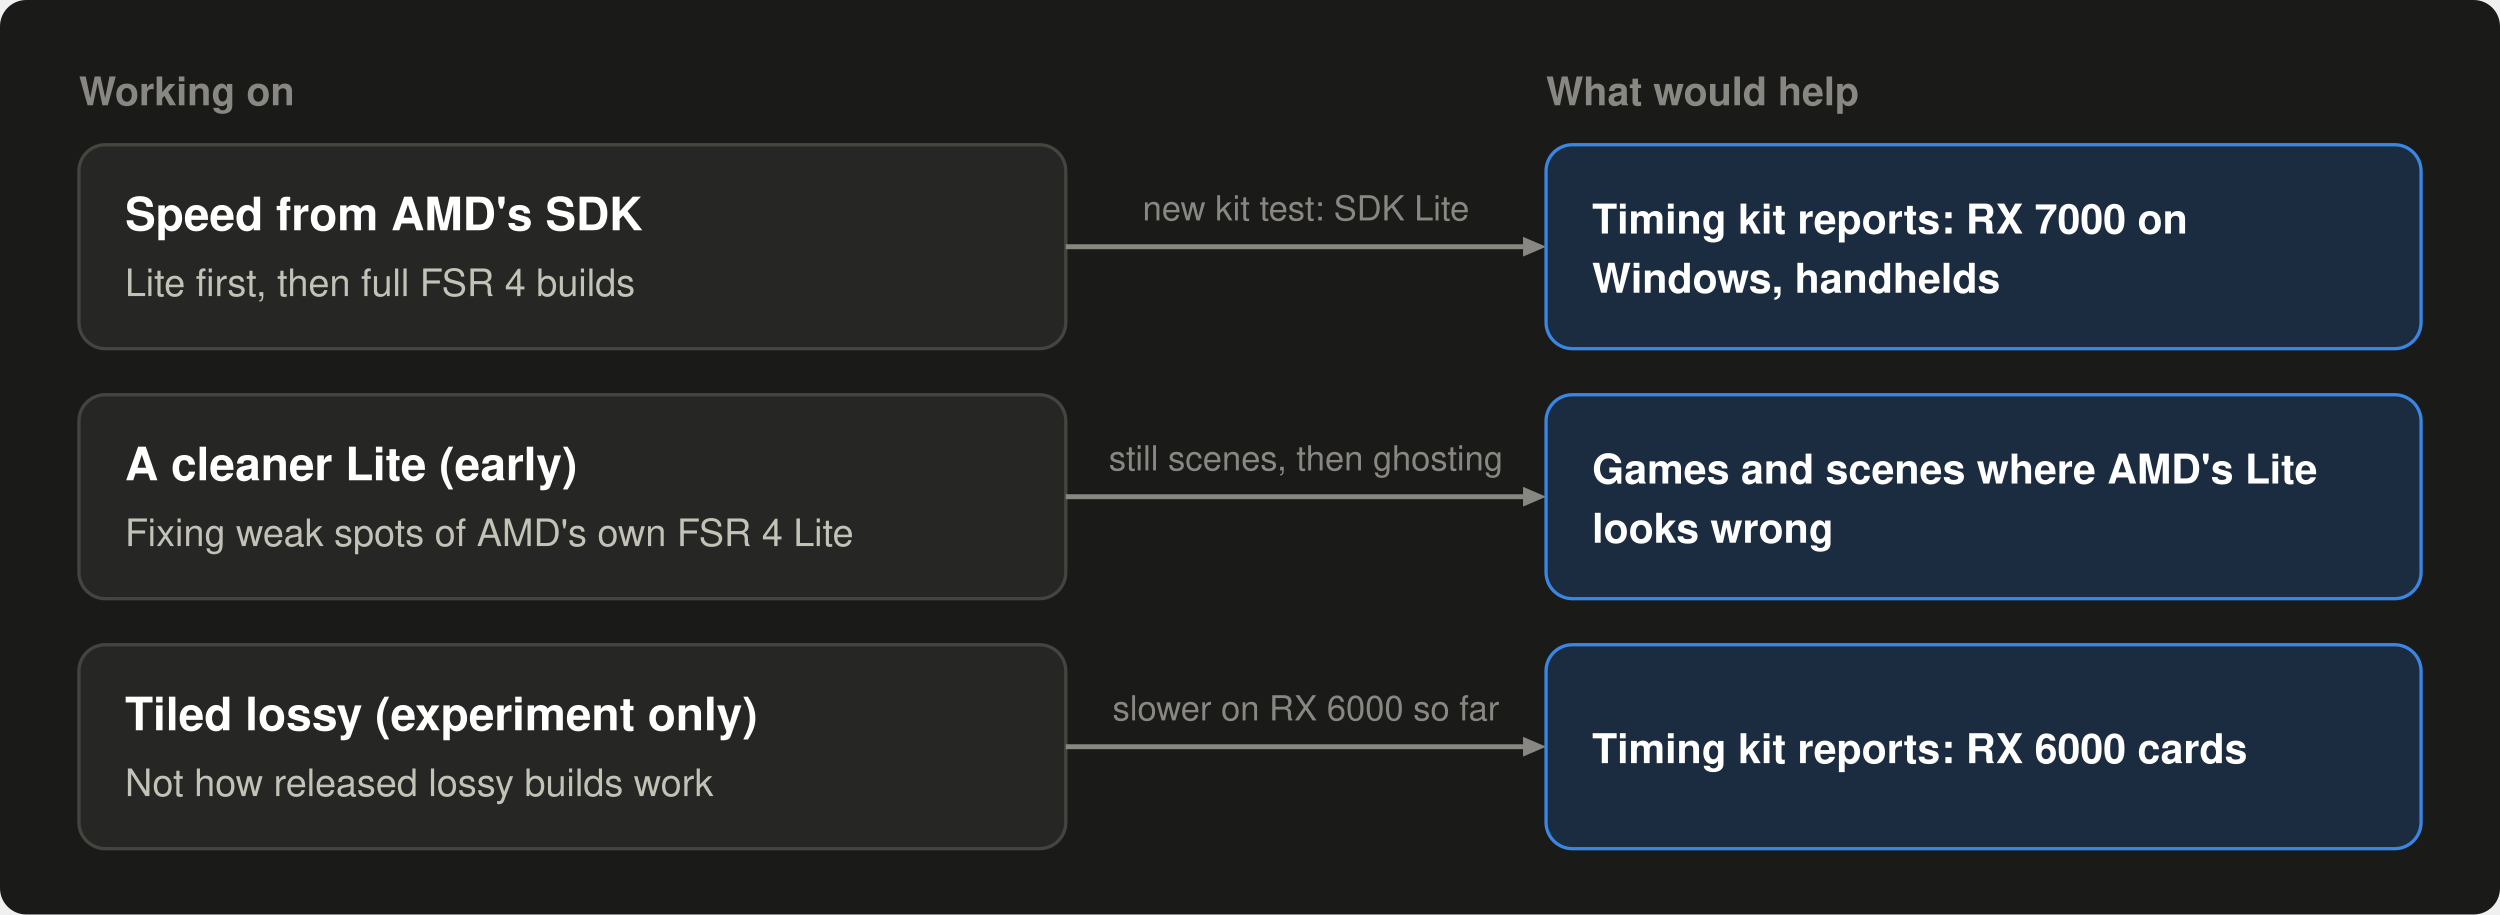
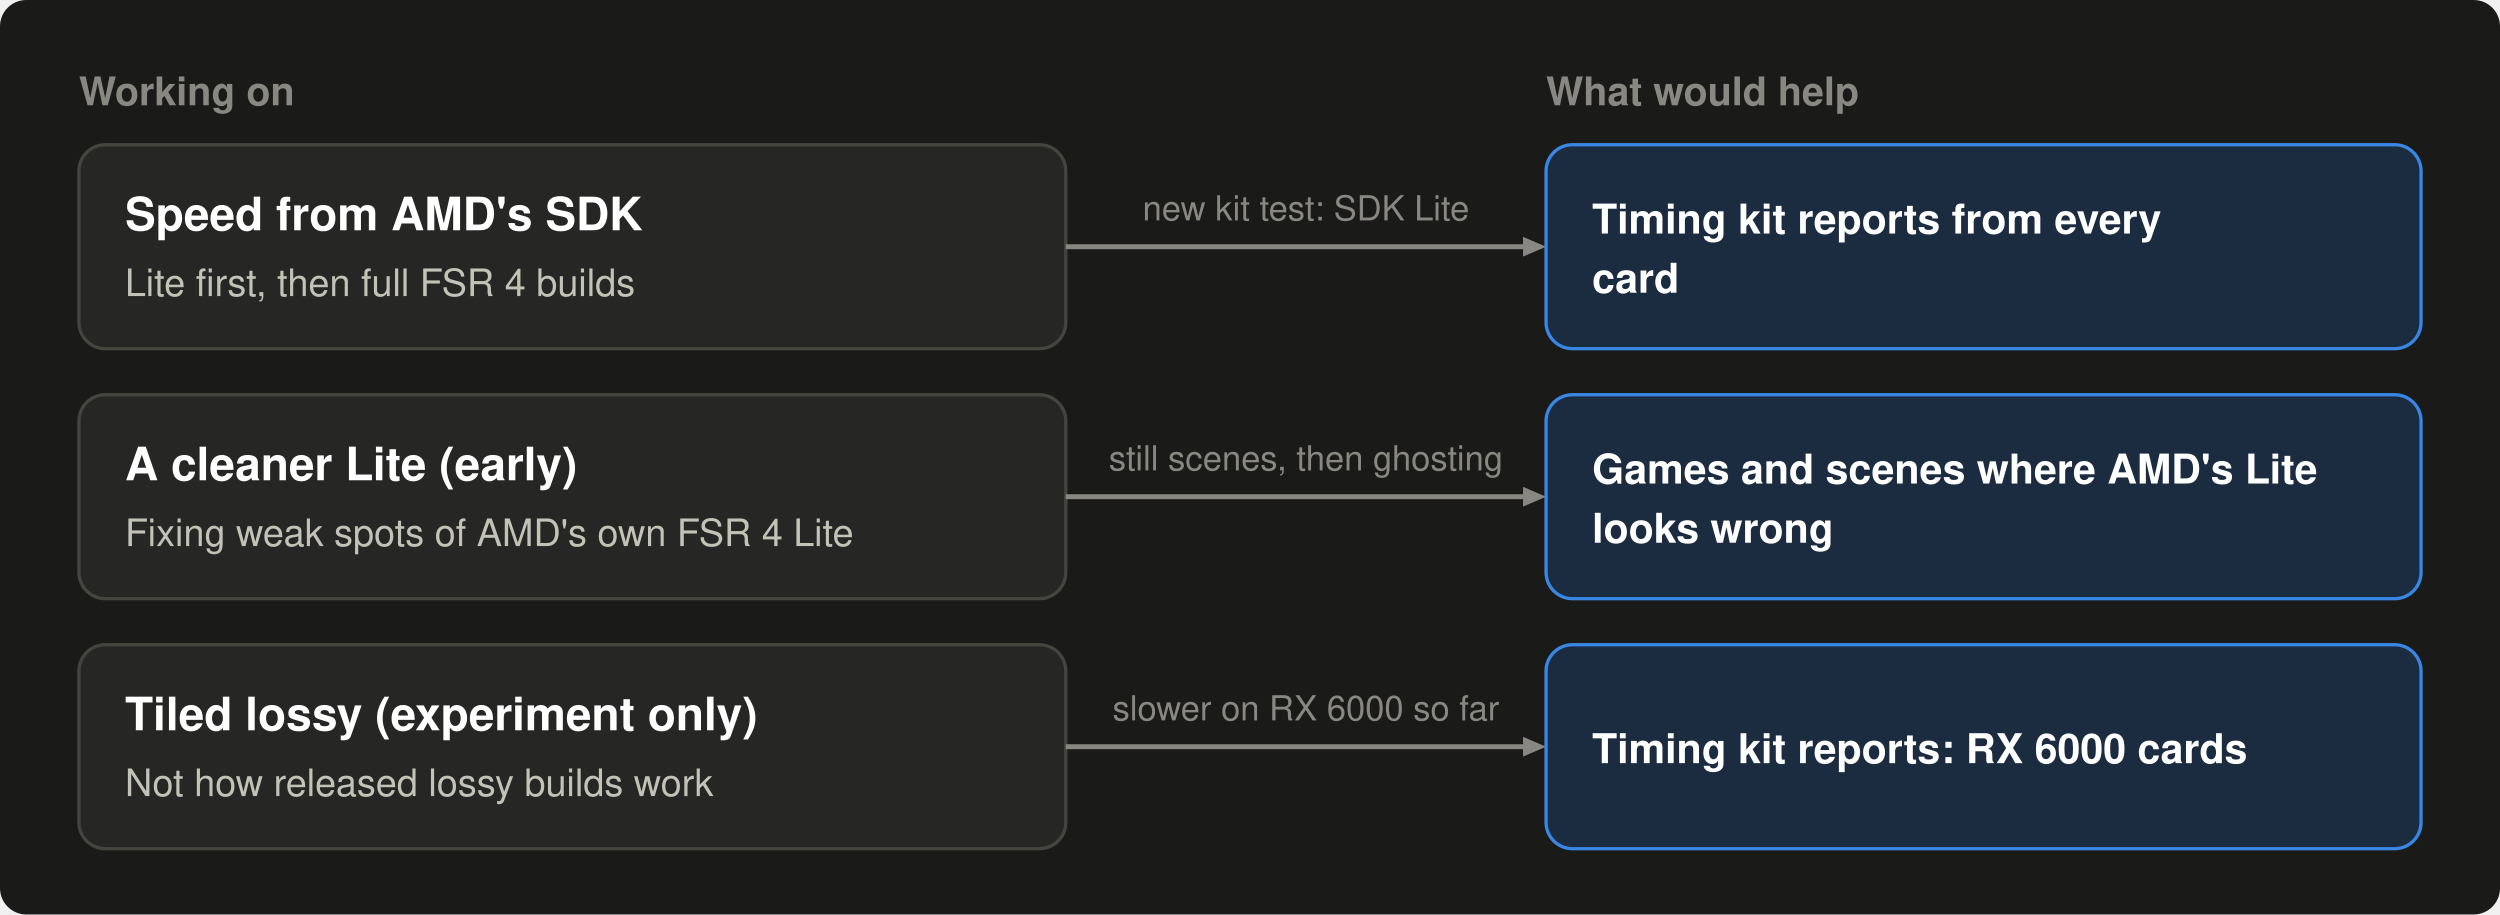
- <svg xmlns="http://www.w3.org/2000/svg" width="760" height="278" viewBox="0 0 760 278" role="img" aria-label="3 parts being worked on, each with what would help: Speed from AMD's SDK: Timing kit reports: RX 7000 on Windows, handhelds; A cleaner Lite (early): Games and scenes where AMD's Lite looks wrong; Tiled lossy (experiment only): Timing kit reports: RX 6000 cards">
+ <svg xmlns="http://www.w3.org/2000/svg" width="760" height="278" viewBox="0 0 760 278" role="img" aria-label="3 parts being worked on, each with what would help: Speed from AMD's SDK: Timing kit reports from every card; A cleaner Lite (early): Games and scenes where AMD's Lite looks wrong; Tiled lossy (experiment only): Timing kit reports: RX 6000 cards">
  <rect width="760" height="278" rx="8" fill="#1a1a19" />
  <text x="24" y="32" font-family="-apple-system, 'Segoe UI', Helvetica, Arial, sans-serif" font-size="12" font-weight="600" text-anchor="start" fill="#898781">Working on</text>
  <text x="470" y="32" font-family="-apple-system, 'Segoe UI', Helvetica, Arial, sans-serif" font-size="12" font-weight="600" text-anchor="start" fill="#898781">What would help</text>
  <rect x="24" y="44" width="300" height="62" rx="8" fill="#262624" stroke="#45453f" />
  <text x="38" y="70" font-family="-apple-system, 'Segoe UI', Helvetica, Arial, sans-serif" font-size="14" font-weight="600" text-anchor="start" fill="#ffffff">Speed from AMD's SDK</text>
  <text x="38" y="90" font-family="-apple-system, 'Segoe UI', Helvetica, Arial, sans-serif" font-size="11.5" text-anchor="start" fill="#c3c2b7">Lite first, then full FSR 4 builds</text>
  <line x1="324" y1="75" x2="463" y2="75" stroke="#898781" stroke-width="1.5" />
  <polygon points="470,75 463,72 463,78" fill="#898781" />
  <text x="397" y="67" font-family="-apple-system, 'Segoe UI', Helvetica, Arial, sans-serif" font-size="10.5" text-anchor="middle" fill="#898781">new kit test: SDK Lite</text>
  <rect x="470" y="44" width="266" height="62" rx="8" fill="#1c2c40" stroke="#3987e5" />
-   <text x="484" y="71" font-family="-apple-system, 'Segoe UI', Helvetica, Arial, sans-serif" font-size="12.5" font-weight="600" text-anchor="start" fill="#ffffff">Timing kit reports: RX 7000 on</text>
-   <text x="484" y="89" font-family="-apple-system, 'Segoe UI', Helvetica, Arial, sans-serif" font-size="12.5" font-weight="600" text-anchor="start" fill="#ffffff">Windows, handhelds</text>
+   <text x="484" y="71" font-family="-apple-system, 'Segoe UI', Helvetica, Arial, sans-serif" font-size="12.5" font-weight="600" text-anchor="start" fill="#ffffff">Timing kit reports from every</text>
+   <text x="484" y="89" font-family="-apple-system, 'Segoe UI', Helvetica, Arial, sans-serif" font-size="12.5" font-weight="600" text-anchor="start" fill="#ffffff">card</text>
  <rect x="24" y="120" width="300" height="62" rx="8" fill="#262624" stroke="#45453f" />
  <text x="38" y="146" font-family="-apple-system, 'Segoe UI', Helvetica, Arial, sans-serif" font-size="14" font-weight="600" text-anchor="start" fill="#ffffff">A cleaner Lite (early)</text>
  <text x="38" y="166" font-family="-apple-system, 'Segoe UI', Helvetica, Arial, sans-serif" font-size="11.5" text-anchor="start" fill="#c3c2b7">Fixing weak spots of AMD's own FSR 4 Lite</text>
  <line x1="324" y1="151" x2="463" y2="151" stroke="#898781" stroke-width="1.5" />
  <polygon points="470,151 463,148 463,154" fill="#898781" />
  <text x="397" y="143" font-family="-apple-system, 'Segoe UI', Helvetica, Arial, sans-serif" font-size="10.5" text-anchor="middle" fill="#898781">still scenes, then ghosting</text>
  <rect x="470" y="120" width="266" height="62" rx="8" fill="#1c2c40" stroke="#3987e5" />
  <text x="484" y="147" font-family="-apple-system, 'Segoe UI', Helvetica, Arial, sans-serif" font-size="12.5" font-weight="600" text-anchor="start" fill="#ffffff">Games and scenes where AMD's Lite</text>
  <text x="484" y="165" font-family="-apple-system, 'Segoe UI', Helvetica, Arial, sans-serif" font-size="12.5" font-weight="600" text-anchor="start" fill="#ffffff">looks wrong</text>
  <rect x="24" y="196" width="300" height="62" rx="8" fill="#262624" stroke="#45453f" />
  <text x="38" y="222" font-family="-apple-system, 'Segoe UI', Helvetica, Arial, sans-serif" font-size="14" font-weight="600" text-anchor="start" fill="#ffffff">Tiled lossy (experiment only)</text>
  <text x="38" y="242" font-family="-apple-system, 'Segoe UI', Helvetica, Arial, sans-serif" font-size="11.5" text-anchor="start" fill="#c3c2b7">Not how released lossy builds work</text>
  <line x1="324" y1="227" x2="463" y2="227" stroke="#898781" stroke-width="1.5" />
  <polygon points="470,227 463,224 463,230" fill="#898781" />
  <text x="397" y="219" font-family="-apple-system, 'Segoe UI', Helvetica, Arial, sans-serif" font-size="10.5" text-anchor="middle" fill="#898781">slower on RX 6000 so far</text>
  <rect x="470" y="196" width="266" height="62" rx="8" fill="#1c2c40" stroke="#3987e5" />
  <text x="484" y="232" font-family="-apple-system, 'Segoe UI', Helvetica, Arial, sans-serif" font-size="12.5" font-weight="600" text-anchor="start" fill="#ffffff">Timing kit reports: RX 6000 cards</text>
</svg>
